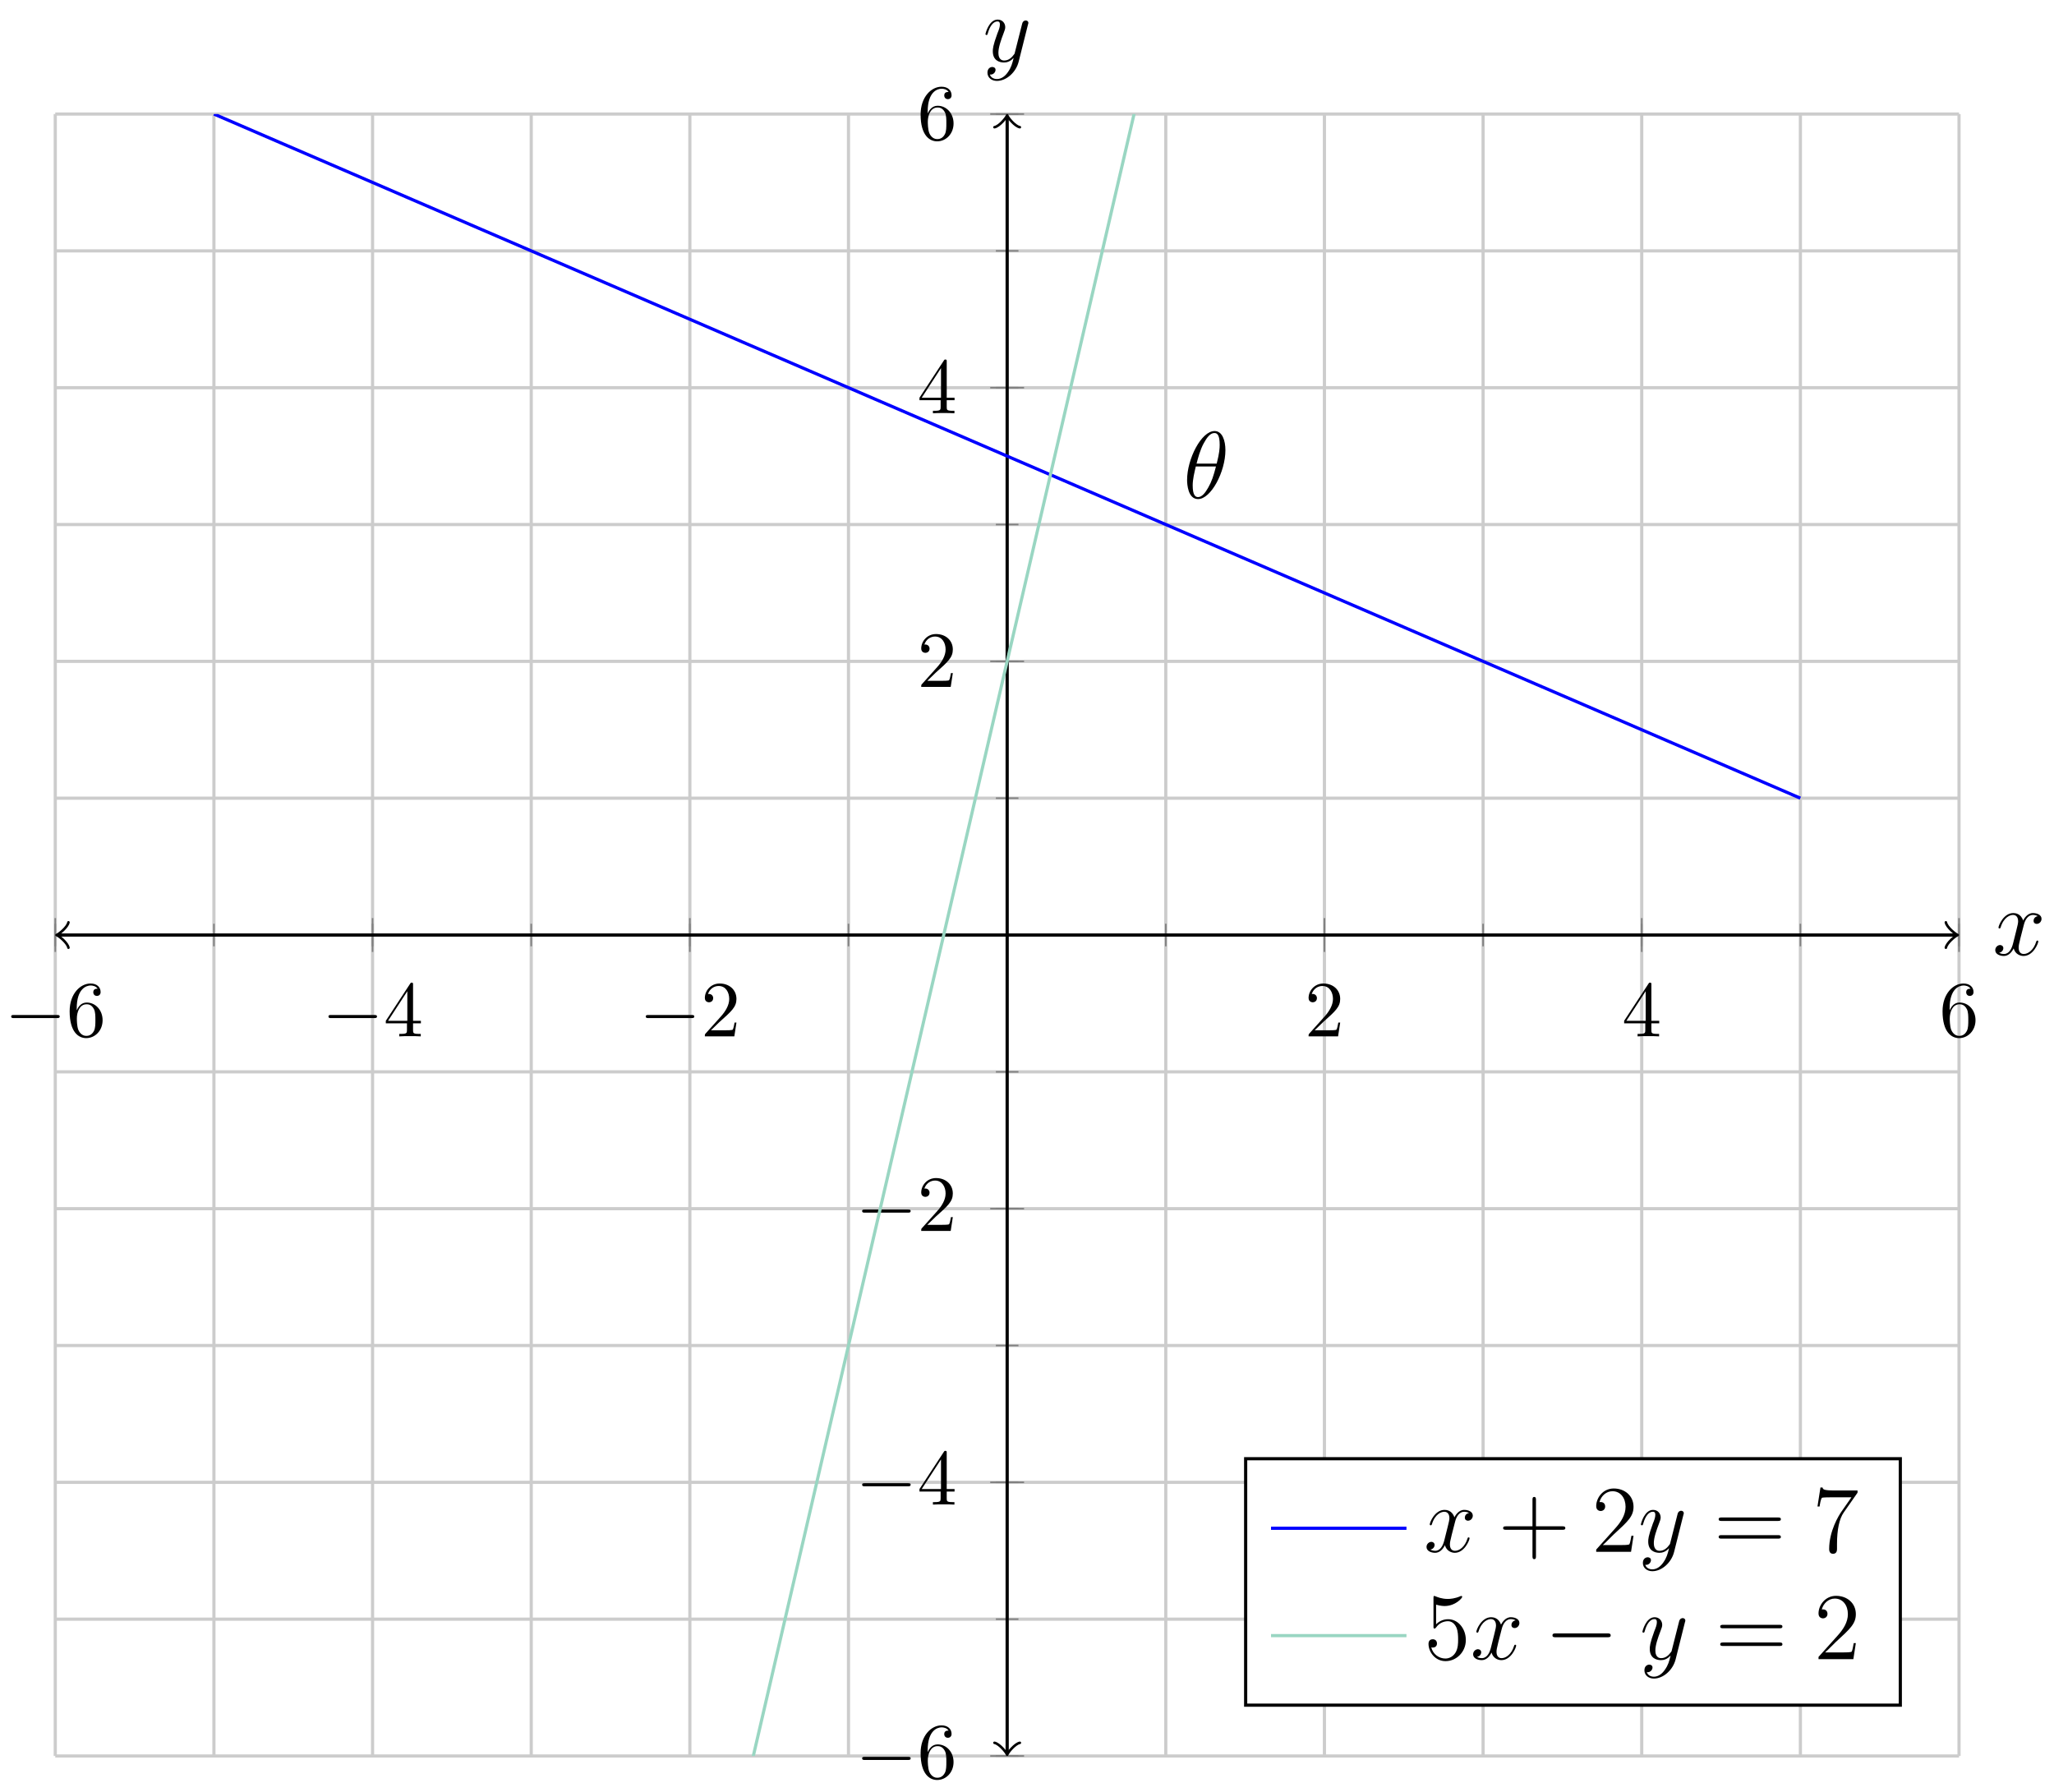
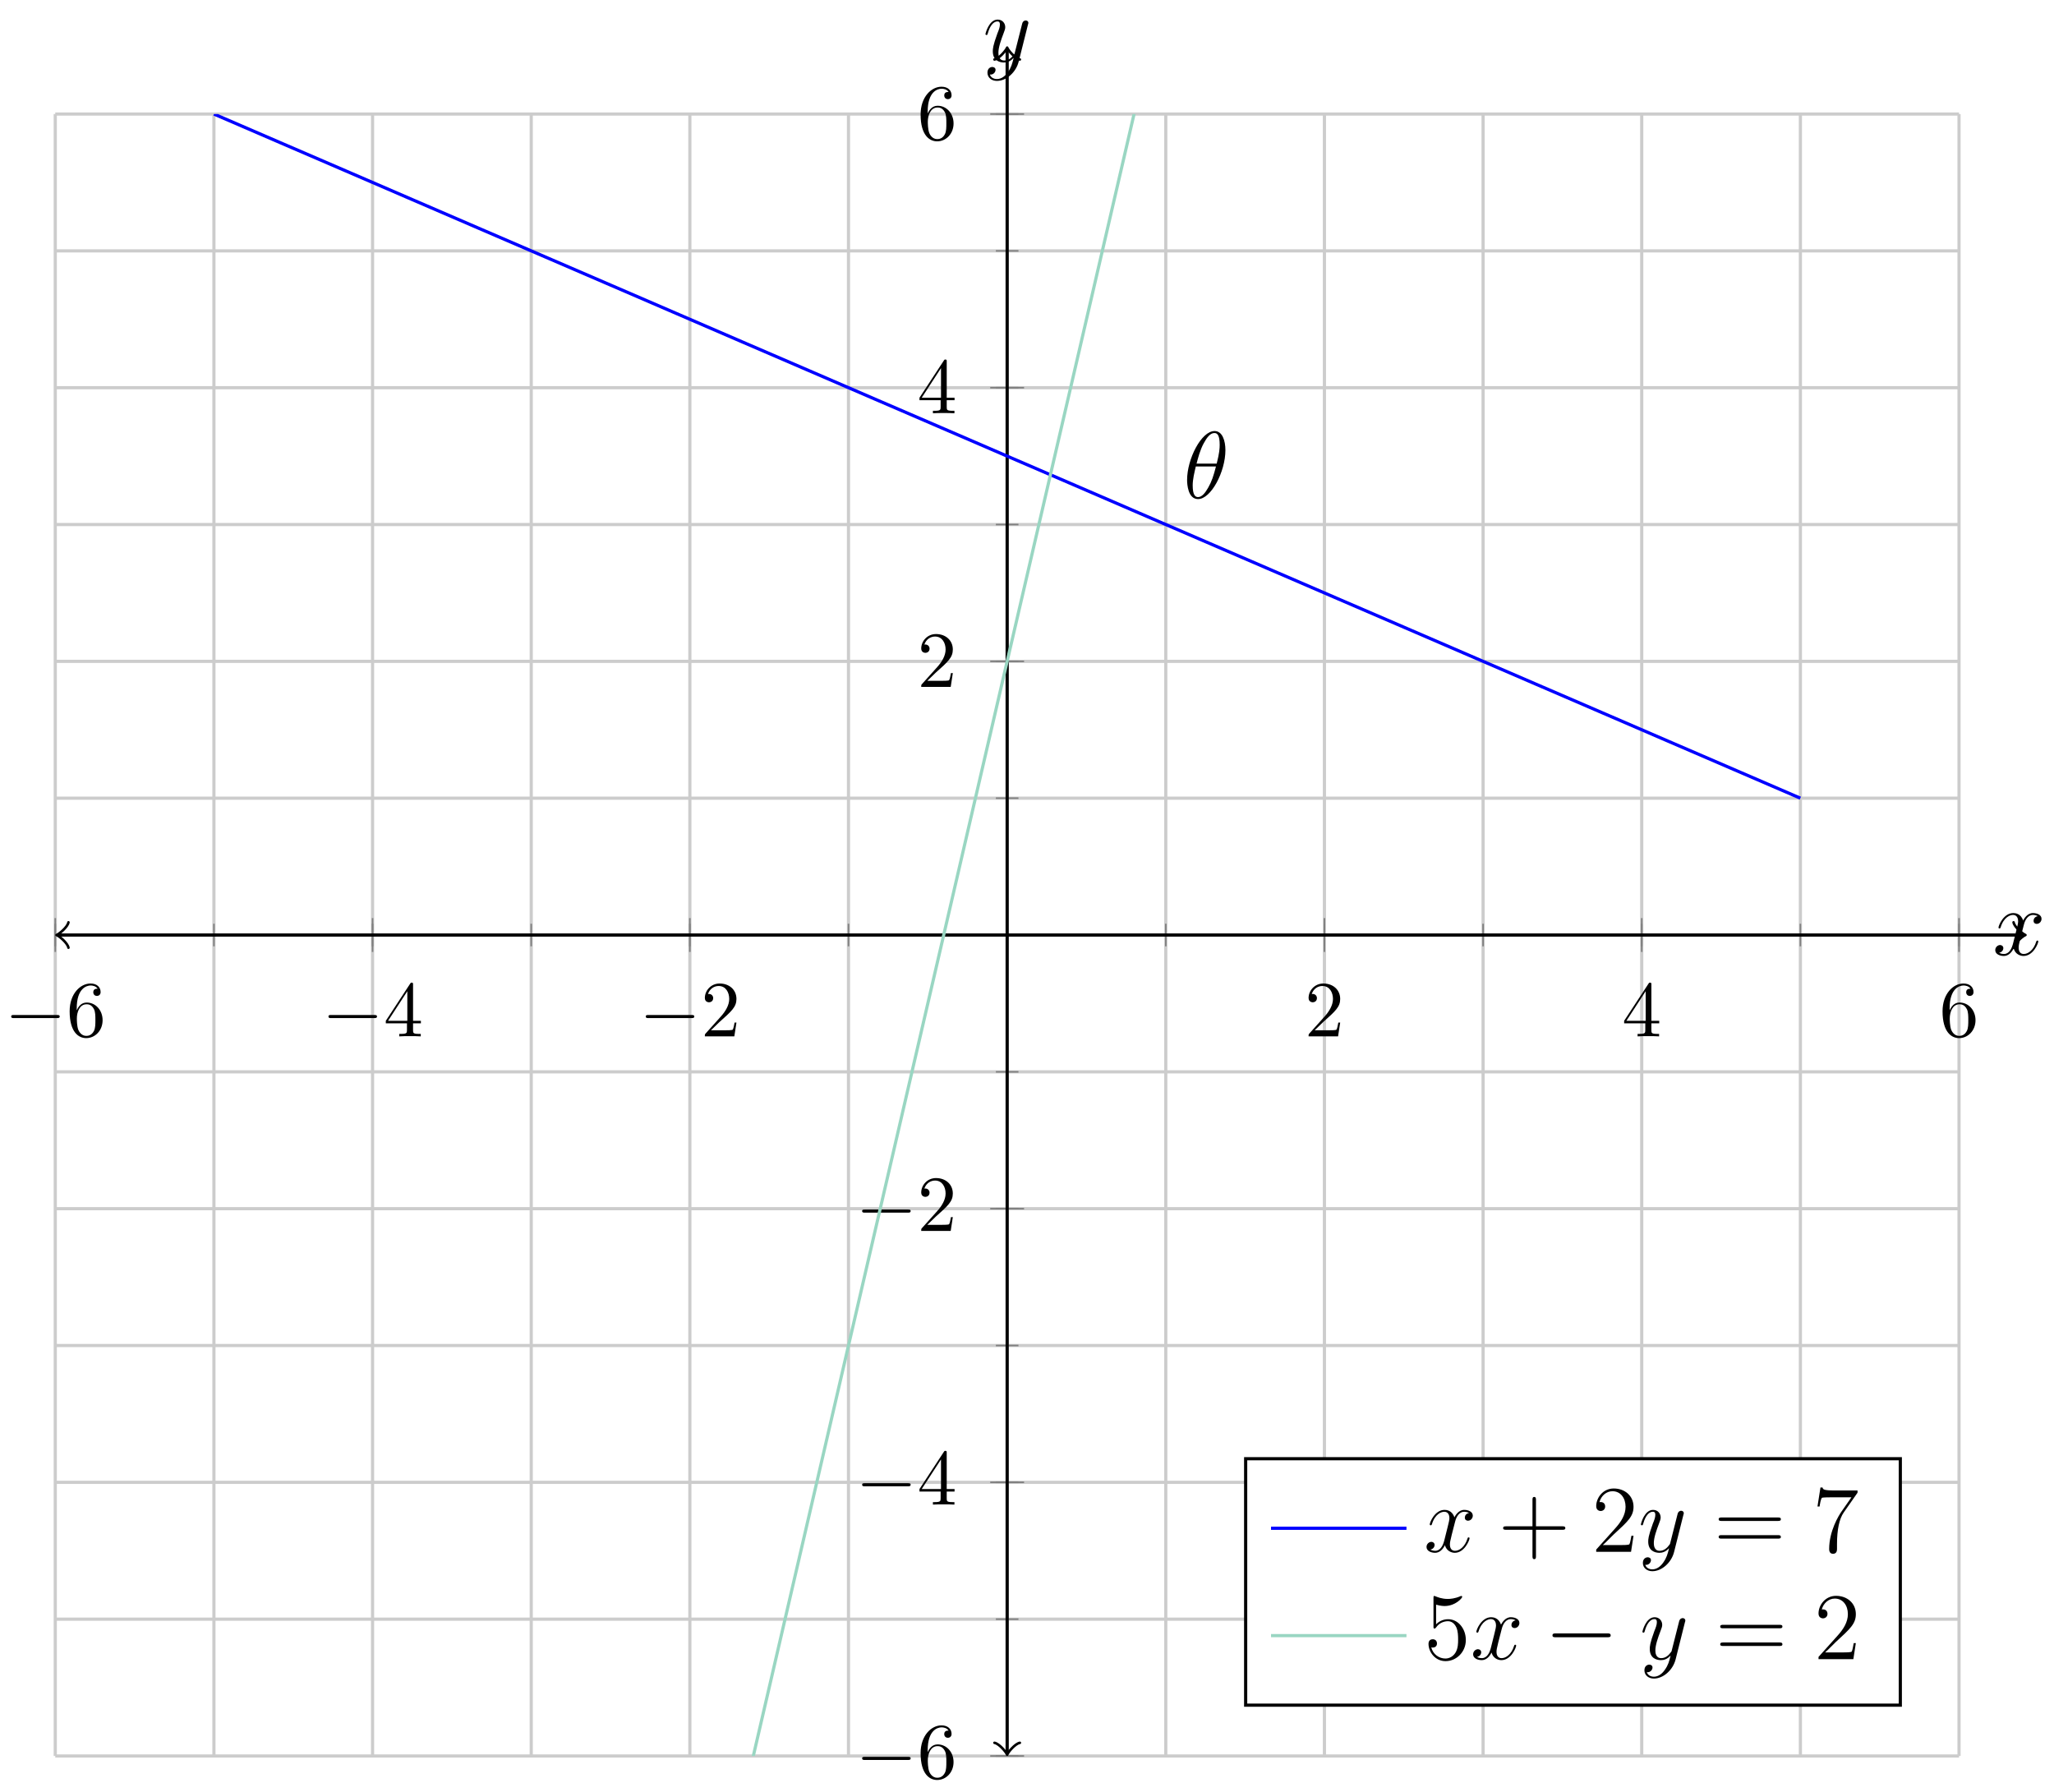
<svg xmlns="http://www.w3.org/2000/svg" xmlns:xlink="http://www.w3.org/1999/xlink" width="258pt" height="225pt" viewBox="0 0 258 225" version="1.1">
  <defs>
    <g>
      <symbol overflow="visible" id="glyph0-0">
        <path style="stroke:none;" d="" />
      </symbol>
      <symbol overflow="visible" id="glyph0-1">
        <path style="stroke:none;" d="M 6.562 -2.297 C 6.734 -2.297 6.922 -2.297 6.922 -2.5 C 6.922 -2.688 6.734 -2.688 6.562 -2.688 L 1.172 -2.688 C 1 -2.688 0.828 -2.688 0.828 -2.5 C 0.828 -2.297 1 -2.297 1.172 -2.297 Z M 6.562 -2.297 " />
      </symbol>
      <symbol overflow="visible" id="glyph1-0">
        <path style="stroke:none;" d="" />
      </symbol>
      <symbol overflow="visible" id="glyph1-1">
        <path style="stroke:none;" d="M 1.312 -3.266 L 1.312 -3.516 C 1.312 -6.031 2.547 -6.391 3.062 -6.391 C 3.297 -6.391 3.719 -6.328 3.938 -5.984 C 3.781 -5.984 3.391 -5.984 3.391 -5.547 C 3.391 -5.234 3.625 -5.078 3.844 -5.078 C 4 -5.078 4.312 -5.172 4.312 -5.562 C 4.312 -6.156 3.875 -6.641 3.047 -6.641 C 1.766 -6.641 0.422 -5.359 0.422 -3.156 C 0.422 -0.484 1.578 0.219 2.5 0.219 C 3.609 0.219 4.562 -0.719 4.562 -2.031 C 4.562 -3.297 3.672 -4.25 2.562 -4.25 C 1.891 -4.25 1.516 -3.75 1.312 -3.266 Z M 2.5 -0.062 C 1.875 -0.062 1.578 -0.656 1.516 -0.812 C 1.328 -1.281 1.328 -2.078 1.328 -2.25 C 1.328 -3.031 1.656 -4.031 2.547 -4.031 C 2.719 -4.031 3.172 -4.031 3.484 -3.406 C 3.656 -3.047 3.656 -2.531 3.656 -2.047 C 3.656 -1.562 3.656 -1.062 3.484 -0.703 C 3.188 -0.109 2.734 -0.062 2.5 -0.062 Z M 2.5 -0.062 " />
      </symbol>
      <symbol overflow="visible" id="glyph1-2">
        <path style="stroke:none;" d="M 2.938 -1.641 L 2.938 -0.781 C 2.938 -0.422 2.906 -0.312 2.172 -0.312 L 1.969 -0.312 L 1.969 0 C 2.375 -0.031 2.891 -0.031 3.312 -0.031 C 3.734 -0.031 4.25 -0.031 4.672 0 L 4.672 -0.312 L 4.453 -0.312 C 3.719 -0.312 3.703 -0.422 3.703 -0.781 L 3.703 -1.641 L 4.688 -1.641 L 4.688 -1.953 L 3.703 -1.953 L 3.703 -6.484 C 3.703 -6.688 3.703 -6.75 3.531 -6.75 C 3.453 -6.75 3.422 -6.75 3.344 -6.625 L 0.281 -1.953 L 0.281 -1.641 Z M 2.984 -1.953 L 0.562 -1.953 L 2.984 -5.672 Z M 2.984 -1.953 " />
      </symbol>
      <symbol overflow="visible" id="glyph1-3">
        <path style="stroke:none;" d="M 1.266 -0.766 L 2.328 -1.797 C 3.875 -3.172 4.469 -3.703 4.469 -4.703 C 4.469 -5.844 3.578 -6.641 2.359 -6.641 C 1.234 -6.641 0.5 -5.719 0.5 -4.828 C 0.5 -4.281 1 -4.281 1.031 -4.281 C 1.203 -4.281 1.547 -4.391 1.547 -4.812 C 1.547 -5.062 1.359 -5.328 1.016 -5.328 C 0.938 -5.328 0.922 -5.328 0.891 -5.312 C 1.109 -5.969 1.656 -6.328 2.234 -6.328 C 3.141 -6.328 3.562 -5.516 3.562 -4.703 C 3.562 -3.906 3.078 -3.125 2.516 -2.5 L 0.609 -0.375 C 0.5 -0.266 0.5 -0.234 0.5 0 L 4.203 0 L 4.469 -1.734 L 4.234 -1.734 C 4.172 -1.438 4.109 -1 4 -0.844 C 3.938 -0.766 3.281 -0.766 3.062 -0.766 Z M 1.266 -0.766 " />
      </symbol>
      <symbol overflow="visible" id="glyph2-0">
        <path style="stroke:none;" d="" />
      </symbol>
      <symbol overflow="visible" id="glyph2-1">
        <path style="stroke:none;" d="M 5.297 -6.016 C 5.297 -7.234 4.906 -8.422 3.938 -8.422 C 2.266 -8.422 0.484 -4.906 0.484 -2.281 C 0.484 -1.734 0.594 0.125 1.859 0.125 C 3.484 0.125 5.297 -3.297 5.297 -6.016 Z M 1.672 -4.328 C 1.859 -5.031 2.109 -6.031 2.578 -6.891 C 2.969 -7.609 3.391 -8.172 3.922 -8.172 C 4.312 -8.172 4.578 -7.844 4.578 -6.688 C 4.578 -6.266 4.547 -5.672 4.203 -4.328 Z M 4.109 -3.969 C 3.812 -2.797 3.562 -2.047 3.125 -1.297 C 2.781 -0.688 2.359 -0.125 1.859 -0.125 C 1.5 -0.125 1.188 -0.406 1.188 -1.594 C 1.188 -2.359 1.391 -3.172 1.578 -3.969 Z M 4.109 -3.969 " />
      </symbol>
      <symbol overflow="visible" id="glyph2-2">
        <path style="stroke:none;" d="M 5.672 -4.875 C 5.281 -4.812 5.141 -4.516 5.141 -4.297 C 5.141 -4 5.359 -3.906 5.531 -3.906 C 5.891 -3.906 6.141 -4.219 6.141 -4.547 C 6.141 -5.047 5.562 -5.266 5.062 -5.266 C 4.344 -5.266 3.938 -4.547 3.828 -4.328 C 3.547 -5.219 2.812 -5.266 2.594 -5.266 C 1.375 -5.266 0.734 -3.703 0.734 -3.438 C 0.734 -3.391 0.781 -3.328 0.859 -3.328 C 0.953 -3.328 0.984 -3.406 1 -3.453 C 1.406 -4.781 2.219 -5.031 2.562 -5.031 C 3.094 -5.031 3.203 -4.531 3.203 -4.25 C 3.203 -3.984 3.125 -3.703 2.984 -3.125 L 2.578 -1.5 C 2.406 -0.781 2.062 -0.125 1.422 -0.125 C 1.359 -0.125 1.062 -0.125 0.812 -0.281 C 1.25 -0.359 1.344 -0.719 1.344 -0.859 C 1.344 -1.094 1.156 -1.25 0.938 -1.25 C 0.641 -1.25 0.328 -0.984 0.328 -0.609 C 0.328 -0.109 0.891 0.125 1.406 0.125 C 1.984 0.125 2.391 -0.328 2.641 -0.828 C 2.828 -0.125 3.438 0.125 3.875 0.125 C 5.094 0.125 5.734 -1.453 5.734 -1.703 C 5.734 -1.766 5.688 -1.812 5.625 -1.812 C 5.516 -1.812 5.5 -1.75 5.469 -1.656 C 5.141 -0.609 4.453 -0.125 3.906 -0.125 C 3.484 -0.125 3.266 -0.438 3.266 -0.922 C 3.266 -1.188 3.312 -1.375 3.5 -2.156 L 3.922 -3.797 C 4.094 -4.5 4.5 -5.031 5.062 -5.031 C 5.078 -5.031 5.422 -5.031 5.672 -4.875 Z M 5.672 -4.875 " />
      </symbol>
      <symbol overflow="visible" id="glyph2-3">
        <path style="stroke:none;" d="M 3.141 1.344 C 2.828 1.797 2.359 2.203 1.766 2.203 C 1.625 2.203 1.047 2.172 0.875 1.625 C 0.906 1.641 0.969 1.641 0.984 1.641 C 1.344 1.641 1.594 1.328 1.594 1.047 C 1.594 0.781 1.359 0.688 1.188 0.688 C 0.984 0.688 0.578 0.828 0.578 1.406 C 0.578 2.016 1.094 2.438 1.766 2.438 C 2.969 2.438 4.172 1.344 4.5 0.016 L 5.672 -4.656 C 5.688 -4.703 5.719 -4.781 5.719 -4.859 C 5.719 -5.031 5.562 -5.156 5.391 -5.156 C 5.281 -5.156 5.031 -5.109 4.938 -4.75 L 4.047 -1.234 C 4 -1.016 4 -0.984 3.891 -0.859 C 3.656 -0.531 3.266 -0.125 2.688 -0.125 C 2.016 -0.125 1.953 -0.781 1.953 -1.094 C 1.953 -1.781 2.281 -2.703 2.609 -3.562 C 2.734 -3.906 2.812 -4.078 2.812 -4.312 C 2.812 -4.812 2.453 -5.266 1.859 -5.266 C 0.766 -5.266 0.328 -3.531 0.328 -3.438 C 0.328 -3.391 0.375 -3.328 0.453 -3.328 C 0.562 -3.328 0.578 -3.375 0.625 -3.547 C 0.906 -4.547 1.359 -5.031 1.828 -5.031 C 1.938 -5.031 2.141 -5.031 2.141 -4.641 C 2.141 -4.328 2.016 -3.984 1.828 -3.531 C 1.25 -1.953 1.25 -1.562 1.25 -1.281 C 1.25 -0.141 2.062 0.125 2.656 0.125 C 3 0.125 3.438 0.016 3.844 -0.438 L 3.859 -0.422 C 3.688 0.281 3.562 0.75 3.141 1.344 Z M 3.141 1.344 " />
      </symbol>
      <symbol overflow="visible" id="glyph3-0">
        <path style="stroke:none;" d="" />
      </symbol>
      <symbol overflow="visible" id="glyph3-1">
        <path style="stroke:none;" d="M 4.766 -2.766 L 8.062 -2.766 C 8.234 -2.766 8.453 -2.766 8.453 -2.969 C 8.453 -3.203 8.25 -3.203 8.062 -3.203 L 4.766 -3.203 L 4.766 -6.5 C 4.766 -6.672 4.766 -6.891 4.547 -6.891 C 4.328 -6.891 4.328 -6.688 4.328 -6.5 L 4.328 -3.203 L 1.031 -3.203 C 0.859 -3.203 0.641 -3.203 0.641 -2.984 C 0.641 -2.766 0.844 -2.766 1.031 -2.766 L 4.328 -2.766 L 4.328 0.531 C 4.328 0.703 4.328 0.922 4.547 0.922 C 4.766 0.922 4.766 0.719 4.766 0.531 Z M 4.766 -2.766 " />
      </symbol>
      <symbol overflow="visible" id="glyph3-2">
        <path style="stroke:none;" d="M 5.266 -2.016 L 5 -2.016 C 4.953 -1.812 4.859 -1.141 4.75 -0.953 C 4.656 -0.844 3.984 -0.844 3.625 -0.844 L 1.406 -0.844 C 1.734 -1.125 2.469 -1.891 2.766 -2.172 C 4.594 -3.844 5.266 -4.469 5.266 -5.656 C 5.266 -7.031 4.172 -7.953 2.781 -7.953 C 1.406 -7.953 0.578 -6.766 0.578 -5.734 C 0.578 -5.125 1.109 -5.125 1.141 -5.125 C 1.406 -5.125 1.703 -5.312 1.703 -5.688 C 1.703 -6.031 1.484 -6.25 1.141 -6.25 C 1.047 -6.25 1.016 -6.25 0.984 -6.234 C 1.203 -7.047 1.859 -7.609 2.625 -7.609 C 3.641 -7.609 4.266 -6.75 4.266 -5.656 C 4.266 -4.641 3.688 -3.75 3 -2.984 L 0.578 -0.281 L 0.578 0 L 4.953 0 Z M 5.266 -2.016 " />
      </symbol>
      <symbol overflow="visible" id="glyph3-3">
        <path style="stroke:none;" d="M 8.062 -3.875 C 8.234 -3.875 8.453 -3.875 8.453 -4.094 C 8.453 -4.312 8.25 -4.312 8.062 -4.312 L 1.031 -4.312 C 0.859 -4.312 0.641 -4.312 0.641 -4.094 C 0.641 -3.875 0.844 -3.875 1.031 -3.875 Z M 8.062 -1.656 C 8.234 -1.656 8.453 -1.656 8.453 -1.859 C 8.453 -2.094 8.25 -2.094 8.062 -2.094 L 1.031 -2.094 C 0.859 -2.094 0.641 -2.094 0.641 -1.875 C 0.641 -1.656 0.844 -1.656 1.031 -1.656 Z M 8.062 -1.656 " />
      </symbol>
      <symbol overflow="visible" id="glyph3-4">
        <path style="stroke:none;" d="M 5.672 -7.422 L 5.672 -7.703 L 2.797 -7.703 C 1.344 -7.703 1.328 -7.859 1.281 -8.078 L 1.016 -8.078 L 0.641 -5.688 L 0.906 -5.688 C 0.938 -5.906 1.047 -6.641 1.203 -6.781 C 1.297 -6.844 2.203 -6.844 2.359 -6.844 L 4.906 -6.844 L 3.641 -5.031 C 3.312 -4.562 2.109 -2.609 2.109 -0.359 C 2.109 -0.234 2.109 0.25 2.594 0.25 C 3.094 0.25 3.094 -0.219 3.094 -0.375 L 3.094 -0.969 C 3.094 -2.75 3.375 -4.141 3.938 -4.938 Z M 5.672 -7.422 " />
      </symbol>
      <symbol overflow="visible" id="glyph3-5">
        <path style="stroke:none;" d="M 1.531 -6.844 C 2.047 -6.688 2.469 -6.672 2.594 -6.672 C 3.938 -6.672 4.812 -7.656 4.812 -7.828 C 4.812 -7.875 4.781 -7.938 4.703 -7.938 C 4.688 -7.938 4.656 -7.938 4.547 -7.891 C 3.891 -7.609 3.312 -7.562 3 -7.562 C 2.219 -7.562 1.656 -7.812 1.422 -7.906 C 1.344 -7.938 1.312 -7.938 1.297 -7.938 C 1.203 -7.938 1.203 -7.859 1.203 -7.672 L 1.203 -4.125 C 1.203 -3.906 1.203 -3.844 1.344 -3.844 C 1.406 -3.844 1.422 -3.844 1.547 -4 C 1.875 -4.484 2.438 -4.766 3.031 -4.766 C 3.672 -4.766 3.984 -4.188 4.078 -3.984 C 4.281 -3.516 4.297 -2.922 4.297 -2.469 C 4.297 -2.016 4.297 -1.344 3.953 -0.797 C 3.688 -0.375 3.234 -0.078 2.703 -0.078 C 1.906 -0.078 1.141 -0.609 0.922 -1.484 C 0.984 -1.453 1.047 -1.453 1.109 -1.453 C 1.312 -1.453 1.641 -1.562 1.641 -1.969 C 1.641 -2.312 1.406 -2.5 1.109 -2.5 C 0.891 -2.5 0.578 -2.391 0.578 -1.922 C 0.578 -0.906 1.406 0.25 2.719 0.25 C 4.078 0.25 5.266 -0.891 5.266 -2.406 C 5.266 -3.828 4.297 -5.016 3.047 -5.016 C 2.359 -5.016 1.844 -4.703 1.531 -4.375 Z M 1.531 -6.844 " />
      </symbol>
      <symbol overflow="visible" id="glyph4-0">
        <path style="stroke:none;" d="" />
      </symbol>
      <symbol overflow="visible" id="glyph4-1">
        <path style="stroke:none;" d="M 7.875 -2.75 C 8.078 -2.75 8.297 -2.75 8.297 -2.984 C 8.297 -3.234 8.078 -3.234 7.875 -3.234 L 1.406 -3.234 C 1.203 -3.234 0.984 -3.234 0.984 -2.984 C 0.984 -2.75 1.203 -2.75 1.406 -2.75 Z M 7.875 -2.75 " />
      </symbol>
    </g>
    <clipPath id="clip1">
      <path d="M 21 14.324 L 232 14.324 L 232 106 L 21 106 Z M 21 14.324 " />
    </clipPath>
    <clipPath id="clip2">
      <path d="M 21 14.324 L 232 14.324 L 232 220.555 L 21 220.555 Z M 21 14.324 " />
    </clipPath>
    <clipPath id="clip3">
      <path d="M 146 14.324 L 227 14.324 L 227 101 L 146 101 Z M 146 14.324 " />
    </clipPath>
    <clipPath id="clip4">
      <path d="M 226.145 100.254 L 146.434 65.883 L 166.359 -20.047 Z M 226.145 100.254 " />
    </clipPath>
    <clipPath id="clip5">
      <path d="M 149 54 L 154 54 L 154 63 L 149 63 Z M 149 54 " />
    </clipPath>
    <clipPath id="clip6">
      <path d="M 226.145 100.254 L 146.434 65.883 L 166.359 -20.047 Z M 226.145 100.254 " />
    </clipPath>
  </defs>
  <g id="surface1">
    <path style="fill:none;stroke-width:0.399;stroke-linecap:butt;stroke-linejoin:miter;stroke:rgb(79.999%,79.999%,79.999%);stroke-opacity:1;stroke-miterlimit:10;" d="M -0.002 292.158 L -0.002 498.385 M 19.926 292.158 L 19.926 498.385 M 39.85 292.158 L 39.85 498.385 M 59.777 292.158 L 59.777 498.385 M 79.701 292.158 L 79.701 498.385 M 99.625 292.158 L 99.625 498.385 M 119.553 292.158 L 119.553 498.385 M 139.476 292.158 L 139.476 498.385 M 159.4 292.158 L 159.4 498.385 M 179.328 292.158 L 179.328 498.385 M 199.252 292.158 L 199.252 498.385 M 219.179 292.158 L 219.179 498.385 M 239.103 292.158 L 239.103 498.385 " transform="matrix(1.0001,0,0,-1.00002,6.943294,512.719)" />
    <path style="fill:none;stroke-width:0.399;stroke-linecap:butt;stroke-linejoin:miter;stroke:rgb(79.999%,79.999%,79.999%);stroke-opacity:1;stroke-miterlimit:10;" d="M -0.002 292.158 L 239.103 292.158 M -0.002 309.342 L 239.103 309.342 M -0.002 326.529 L 239.103 326.529 M -0.002 343.712 L 239.103 343.712 M -0.002 360.899 L 239.103 360.899 M -0.002 378.086 L 239.103 378.086 M -0.002 395.27 L 239.103 395.27 M -0.002 412.457 L 239.103 412.457 M -0.002 429.644 L 239.103 429.644 M -0.002 446.827 L 239.103 446.827 M -0.002 464.014 L 239.103 464.014 M -0.002 481.198 L 239.103 481.198 M -0.002 498.385 L 239.103 498.385 " transform="matrix(1.0001,0,0,-1.00002,6.943294,512.719)" />
    <path style="fill:none;stroke-width:0.199;stroke-linecap:butt;stroke-linejoin:miter;stroke:rgb(50%,50%,50%);stroke-opacity:1;stroke-miterlimit:10;" d="M -0.002 393.852 L -0.002 396.688 M 19.926 393.852 L 19.926 396.688 M 39.85 393.852 L 39.85 396.688 M 59.777 393.852 L 59.777 396.688 M 79.701 393.852 L 79.701 396.688 M 99.625 393.852 L 99.625 396.688 M 119.553 393.852 L 119.553 396.688 M 139.476 393.852 L 139.476 396.688 M 159.4 393.852 L 159.4 396.688 M 179.328 393.852 L 179.328 396.688 M 199.252 393.852 L 199.252 396.688 M 219.179 393.852 L 219.179 396.688 M 239.103 393.852 L 239.103 396.688 " transform="matrix(1.0001,0,0,-1.00002,6.943294,512.719)" />
    <path style="fill:none;stroke-width:0.199;stroke-linecap:butt;stroke-linejoin:miter;stroke:rgb(50%,50%,50%);stroke-opacity:1;stroke-miterlimit:10;" d="M -0.002 393.145 L -0.002 397.399 M 39.85 393.145 L 39.85 397.399 M 79.701 393.145 L 79.701 397.399 M 159.4 393.145 L 159.4 397.399 M 199.252 393.145 L 199.252 397.399 M 239.103 393.145 L 239.103 397.399 " transform="matrix(1.0001,0,0,-1.00002,6.943294,512.719)" />
    <path style="fill:none;stroke-width:0.199;stroke-linecap:butt;stroke-linejoin:miter;stroke:rgb(50%,50%,50%);stroke-opacity:1;stroke-miterlimit:10;" d="M 118.135 292.158 L 120.97 292.158 M 118.135 309.342 L 120.97 309.342 M 118.135 326.529 L 120.97 326.529 M 118.135 343.712 L 120.97 343.712 M 118.135 360.899 L 120.97 360.899 M 118.135 378.086 L 120.97 378.086 M 118.135 395.27 L 120.97 395.27 M 118.135 412.457 L 120.97 412.457 M 118.135 429.644 L 120.97 429.644 M 118.135 446.827 L 120.97 446.827 M 118.135 464.014 L 120.97 464.014 M 118.135 481.198 L 120.97 481.198 M 118.135 498.385 L 120.97 498.385 " transform="matrix(1.0001,0,0,-1.00002,6.943294,512.719)" />
    <path style="fill:none;stroke-width:0.199;stroke-linecap:butt;stroke-linejoin:miter;stroke:rgb(50%,50%,50%);stroke-opacity:1;stroke-miterlimit:10;" d="M 117.424 292.158 L 121.677 292.158 M 117.424 326.529 L 121.677 326.529 M 117.424 360.899 L 121.677 360.899 M 117.424 429.644 L 121.677 429.644 M 117.424 464.014 L 121.677 464.014 M 117.424 498.385 L 121.677 498.385 " transform="matrix(1.0001,0,0,-1.00002,6.943294,512.719)" />
-     <path style="fill:none;stroke-width:0.399;stroke-linecap:butt;stroke-linejoin:miter;stroke:rgb(0%,0%,0%);stroke-opacity:1;stroke-miterlimit:10;" d="M 0.459 395.27 L 238.646 395.27 " transform="matrix(1.0001,0,0,-1.00002,6.943294,512.719)" />
+     <path style="fill:none;stroke-width:0.399;stroke-linecap:butt;stroke-linejoin:miter;stroke:rgb(0%,0%,0%);stroke-opacity:1;stroke-miterlimit:10;" d="M 0.459 395.27 L 247.149 395.27 " transform="matrix(1.0001,0,0,-1.00002,6.943294,512.719)" />
    <path style="fill:none;stroke-width:0.319;stroke-linecap:round;stroke-linejoin:round;stroke:rgb(0%,0%,0%);stroke-opacity:1;stroke-miterlimit:10;" d="M -1.196 1.595 C -1.094 0.997 -0.001 0.099 0.3 0.001 C -0.001 -0.101 -1.094 -0.995 -1.196 -1.593 " transform="matrix(-1.0001,0,0,1.00002,7.40161,117.4403)" />
-     <path style="fill:none;stroke-width:0.319;stroke-linecap:round;stroke-linejoin:round;stroke:rgb(0%,0%,0%);stroke-opacity:1;stroke-miterlimit:10;" d="M -1.194 1.593 C -1.096 0.995 0.002 0.101 0.298 -0.001 C 0.002 -0.099 -1.096 -0.997 -1.194 -1.595 " transform="matrix(1.0001,0,0,-1.00002,245.6117,117.4403)" />
-     <path style="fill:none;stroke-width:0.399;stroke-linecap:butt;stroke-linejoin:miter;stroke:rgb(0%,0%,0%);stroke-opacity:1;stroke-miterlimit:10;" d="M 119.553 292.615 L 119.553 497.928 " transform="matrix(1.0001,0,0,-1.00002,6.943294,512.719)" />
+     <path style="fill:none;stroke-width:0.319;stroke-linecap:round;stroke-linejoin:round;stroke:rgb(0%,0%,0%);stroke-opacity:1;stroke-miterlimit:10;" d="M -1.195 1.593 C -1.097 0.995 0.001 0.101 0.297 -0.001 C 0.001 -0.099 -1.097 -0.997 -1.195 -1.595 " transform="matrix(1.0001,0,0,-1.00002,254.1165,117.4403)" />
+     <path style="fill:none;stroke-width:0.399;stroke-linecap:butt;stroke-linejoin:miter;stroke:rgb(0%,0%,0%);stroke-opacity:1;stroke-miterlimit:10;" d="M 119.553 292.615 L 119.553 506.432 " transform="matrix(1.0001,0,0,-1.00002,6.943294,512.719)" />
    <path style="fill:none;stroke-width:0.319;stroke-linecap:round;stroke-linejoin:round;stroke:rgb(0%,0%,0%);stroke-opacity:1;stroke-miterlimit:10;" d="M -1.196 1.595 C -1.094 0.997 -0.001 0.099 0.3 0.001 C -0.001 -0.1 -1.094 -0.995 -1.196 -1.592 " transform="matrix(0,1.00002,1.0001,0,126.5066,220.0982)" />
-     <path style="fill:none;stroke-width:0.319;stroke-linecap:round;stroke-linejoin:round;stroke:rgb(0%,0%,0%);stroke-opacity:1;stroke-miterlimit:10;" d="M -1.194 1.592 C -1.096 0.995 0.001 0.1 0.298 -0.001 C 0.001 -0.099 -1.096 -0.997 -1.194 -1.595 " transform="matrix(0,-1.00002,-1.0001,0,126.5066,14.78248)" />
+     <path style="fill:none;stroke-width:0.319;stroke-linecap:round;stroke-linejoin:round;stroke:rgb(0%,0%,0%);stroke-opacity:1;stroke-miterlimit:10;" d="M -1.194 1.592 C -1.097 0.995 0.001 0.1 0.298 -0.001 C 0.001 -0.099 -1.097 -0.997 -1.194 -1.595 " transform="matrix(0,-1.00002,-1.0001,0,126.5066,6.278266)" />
    <g style="fill:rgb(0%,0%,0%);fill-opacity:1;">
      <use xlink:href="#glyph0-1" x="0.578" y="130.171" />
    </g>
    <g style="fill:rgb(0%,0%,0%);fill-opacity:1;">
      <use xlink:href="#glyph1-1" x="8.326" y="130.171" />
    </g>
    <g style="fill:rgb(0%,0%,0%);fill-opacity:1;">
      <use xlink:href="#glyph0-1" x="40.432" y="130.171" />
    </g>
    <g style="fill:rgb(0%,0%,0%);fill-opacity:1;">
      <use xlink:href="#glyph1-2" x="48.18" y="130.171" />
    </g>
    <g style="fill:rgb(0%,0%,0%);fill-opacity:1;">
      <use xlink:href="#glyph0-1" x="80.287" y="130.171" />
    </g>
    <g style="fill:rgb(0%,0%,0%);fill-opacity:1;">
      <use xlink:href="#glyph1-3" x="88.035" y="130.171" />
    </g>
    <g style="fill:rgb(0%,0%,0%);fill-opacity:1;">
      <use xlink:href="#glyph1-3" x="163.87" y="130.171" />
    </g>
    <g style="fill:rgb(0%,0%,0%);fill-opacity:1;">
      <use xlink:href="#glyph1-2" x="203.725" y="130.171" />
    </g>
    <g style="fill:rgb(0%,0%,0%);fill-opacity:1;">
      <use xlink:href="#glyph1-1" x="243.579" y="130.171" />
    </g>
    <g style="fill:rgb(0%,0%,0%);fill-opacity:1;">
      <use xlink:href="#glyph0-1" x="107.464" y="223.351" />
    </g>
    <g style="fill:rgb(0%,0%,0%);fill-opacity:1;">
      <use xlink:href="#glyph1-1" x="115.213" y="223.351" />
    </g>
    <g style="fill:rgb(0%,0%,0%);fill-opacity:1;">
      <use xlink:href="#glyph0-1" x="107.464" y="188.98" />
    </g>
    <g style="fill:rgb(0%,0%,0%);fill-opacity:1;">
      <use xlink:href="#glyph1-2" x="115.213" y="188.98" />
    </g>
    <g style="fill:rgb(0%,0%,0%);fill-opacity:1;">
      <use xlink:href="#glyph0-1" x="107.464" y="154.608" />
    </g>
    <g style="fill:rgb(0%,0%,0%);fill-opacity:1;">
      <use xlink:href="#glyph1-3" x="115.213" y="154.608" />
    </g>
    <g style="fill:rgb(0%,0%,0%);fill-opacity:1;">
      <use xlink:href="#glyph1-3" x="115.214" y="86.278" />
    </g>
    <g style="fill:rgb(0%,0%,0%);fill-opacity:1;">
      <use xlink:href="#glyph1-2" x="115.214" y="51.907" />
    </g>
    <g style="fill:rgb(0%,0%,0%);fill-opacity:1;">
      <use xlink:href="#glyph1-1" x="115.214" y="17.534" />
    </g>
    <g clip-path="url(#clip1)" clip-rule="nonzero">
      <path style="fill:none;stroke-width:0.399;stroke-linecap:butt;stroke-linejoin:miter;stroke:rgb(0%,0%,100%);stroke-opacity:1;stroke-miterlimit:10;" d="M 19.926 498.385 L 28.226 494.803 L 36.53 491.225 L 44.83 487.643 L 53.133 484.061 L 61.437 480.483 L 69.737 476.905 L 78.041 473.323 L 86.341 469.741 L 94.645 466.163 L 102.945 462.581 L 111.249 459.003 L 119.549 455.421 L 127.853 451.843 L 136.152 448.261 L 144.456 444.679 L 152.756 441.101 L 161.06 437.519 L 169.364 433.941 L 177.664 430.359 L 185.968 426.777 L 194.268 423.199 L 202.572 419.617 L 210.872 416.039 L 219.175 412.457 " transform="matrix(1.0001,0,0,-1.00002,6.943294,512.719)" />
    </g>
    <g clip-path="url(#clip2)" clip-rule="nonzero">
      <path style="fill:none;stroke-width:0.399;stroke-linecap:butt;stroke-linejoin:miter;stroke:rgb(59.999%,84%,75.999%);stroke-opacity:1;stroke-miterlimit:10;" d="M 19.926 0 L 28.226 35.804 L 36.53 71.604 L 44.83 107.408 L 61.437 179.016 L 69.737 214.816 L 78.041 250.62 L 86.341 286.424 L 94.645 322.228 L 102.945 358.028 L 111.249 393.832 L 119.549 429.636 L 127.853 465.436 L 136.152 501.24 L 144.456 537.044 L 152.756 572.848 L 161.06 608.648 L 169.364 644.452 L 177.664 680.256 L 185.968 716.06 L 194.268 751.86 L 202.572 787.664 L 210.872 823.468 L 219.175 859.272 " transform="matrix(1.0001,0,0,-1.00002,6.943294,512.719)" />
    </g>
    <g clip-path="url(#clip3)" clip-rule="nonzero">
      <g clip-path="url(#clip4)" clip-rule="nonzero">
        <path style="fill:none;stroke-width:0.399;stroke-linecap:butt;stroke-linejoin:miter;stroke:rgb(0%,0%,0%);stroke-opacity:1;stroke-dasharray:2.989,2.989;stroke-miterlimit:10;" d="M 252.863 446.827 C 252.863 509.451 202.099 560.216 139.476 560.216 C 76.854 560.216 26.089 509.451 26.089 446.827 C 26.089 384.203 76.854 333.439 139.476 333.439 C 202.099 333.439 252.863 384.203 252.863 446.827 Z M 252.863 446.827 " transform="matrix(1.0001,0,0,-1.00002,6.943294,512.719)" />
      </g>
    </g>
    <g clip-path="url(#clip5)" clip-rule="nonzero">
      <g clip-path="url(#clip6)" clip-rule="nonzero">
        <g style="fill:rgb(0%,0%,0%);fill-opacity:1;">
          <use xlink:href="#glyph2-1" x="148.625" y="62.561" />
        </g>
      </g>
    </g>
    <g style="fill:rgb(0%,0%,0%);fill-opacity:1;">
      <use xlink:href="#glyph2-2" x="250.293" y="119.948" />
    </g>
    <g style="fill:rgb(0%,0%,0%);fill-opacity:1;">
      <use xlink:href="#glyph2-3" x="123.455" y="7.725" />
    </g>
    <path style="fill-rule:nonzero;fill:rgb(100%,100%,100%);fill-opacity:1;stroke-width:0.399;stroke-linecap:butt;stroke-linejoin:miter;stroke:rgb(0%,0%,0%);stroke-opacity:1;stroke-miterlimit:10;" d="M 149.507 298.541 L 231.729 298.541 L 231.729 329.494 L 149.507 329.494 Z M 149.507 298.541 " transform="matrix(1.0001,0,0,-1.00002,6.943294,512.719)" />
    <path style="fill:none;stroke-width:0.399;stroke-linecap:butt;stroke-linejoin:miter;stroke:rgb(0%,0%,100%);stroke-opacity:1;stroke-miterlimit:10;" d="M -0.001 0 L 17.009 0 " transform="matrix(1.0001,0,0,-1.00002,159.6536,191.9536)" />
    <g style="fill:rgb(0%,0%,0%);fill-opacity:1;">
      <use xlink:href="#glyph2-2" x="178.855" y="194.91" />
    </g>
    <g style="fill:rgb(0%,0%,0%);fill-opacity:1;">
      <use xlink:href="#glyph3-1" x="188.165" y="194.91" />
    </g>
    <g style="fill:rgb(0%,0%,0%);fill-opacity:1;">
      <use xlink:href="#glyph3-2" x="199.919" y="194.91" />
    </g>
    <g style="fill:rgb(0%,0%,0%);fill-opacity:1;">
      <use xlink:href="#glyph2-3" x="205.781" y="194.91" />
    </g>
    <g style="fill:rgb(0%,0%,0%);fill-opacity:1;">
      <use xlink:href="#glyph3-3" x="215.239" y="194.91" />
    </g>
    <g style="fill:rgb(0%,0%,0%);fill-opacity:1;">
      <use xlink:href="#glyph3-4" x="227.65" y="194.91" />
    </g>
    <path style="fill:none;stroke-width:0.399;stroke-linecap:butt;stroke-linejoin:miter;stroke:rgb(59.999%,84%,75.999%);stroke-opacity:1;stroke-miterlimit:10;" d="M -0.001 -0.001 L 17.009 -0.001 " transform="matrix(1.0001,0,0,-1.00002,159.6536,205.4368)" />
    <g style="fill:rgb(0%,0%,0%);fill-opacity:1;">
      <use xlink:href="#glyph3-5" x="178.855" y="208.393" />
    </g>
    <g style="fill:rgb(0%,0%,0%);fill-opacity:1;">
      <use xlink:href="#glyph2-2" x="184.709" y="208.393" />
    </g>
    <g style="fill:rgb(0%,0%,0%);fill-opacity:1;">
      <use xlink:href="#glyph4-1" x="194.019" y="208.393" />
    </g>
    <g style="fill:rgb(0%,0%,0%);fill-opacity:1;">
      <use xlink:href="#glyph2-3" x="205.975" y="208.393" />
    </g>
    <g style="fill:rgb(0%,0%,0%);fill-opacity:1;">
      <use xlink:href="#glyph3-3" x="215.433" y="208.393" />
    </g>
    <g style="fill:rgb(0%,0%,0%);fill-opacity:1;">
      <use xlink:href="#glyph3-2" x="227.844" y="208.393" />
    </g>
  </g>
</svg>
